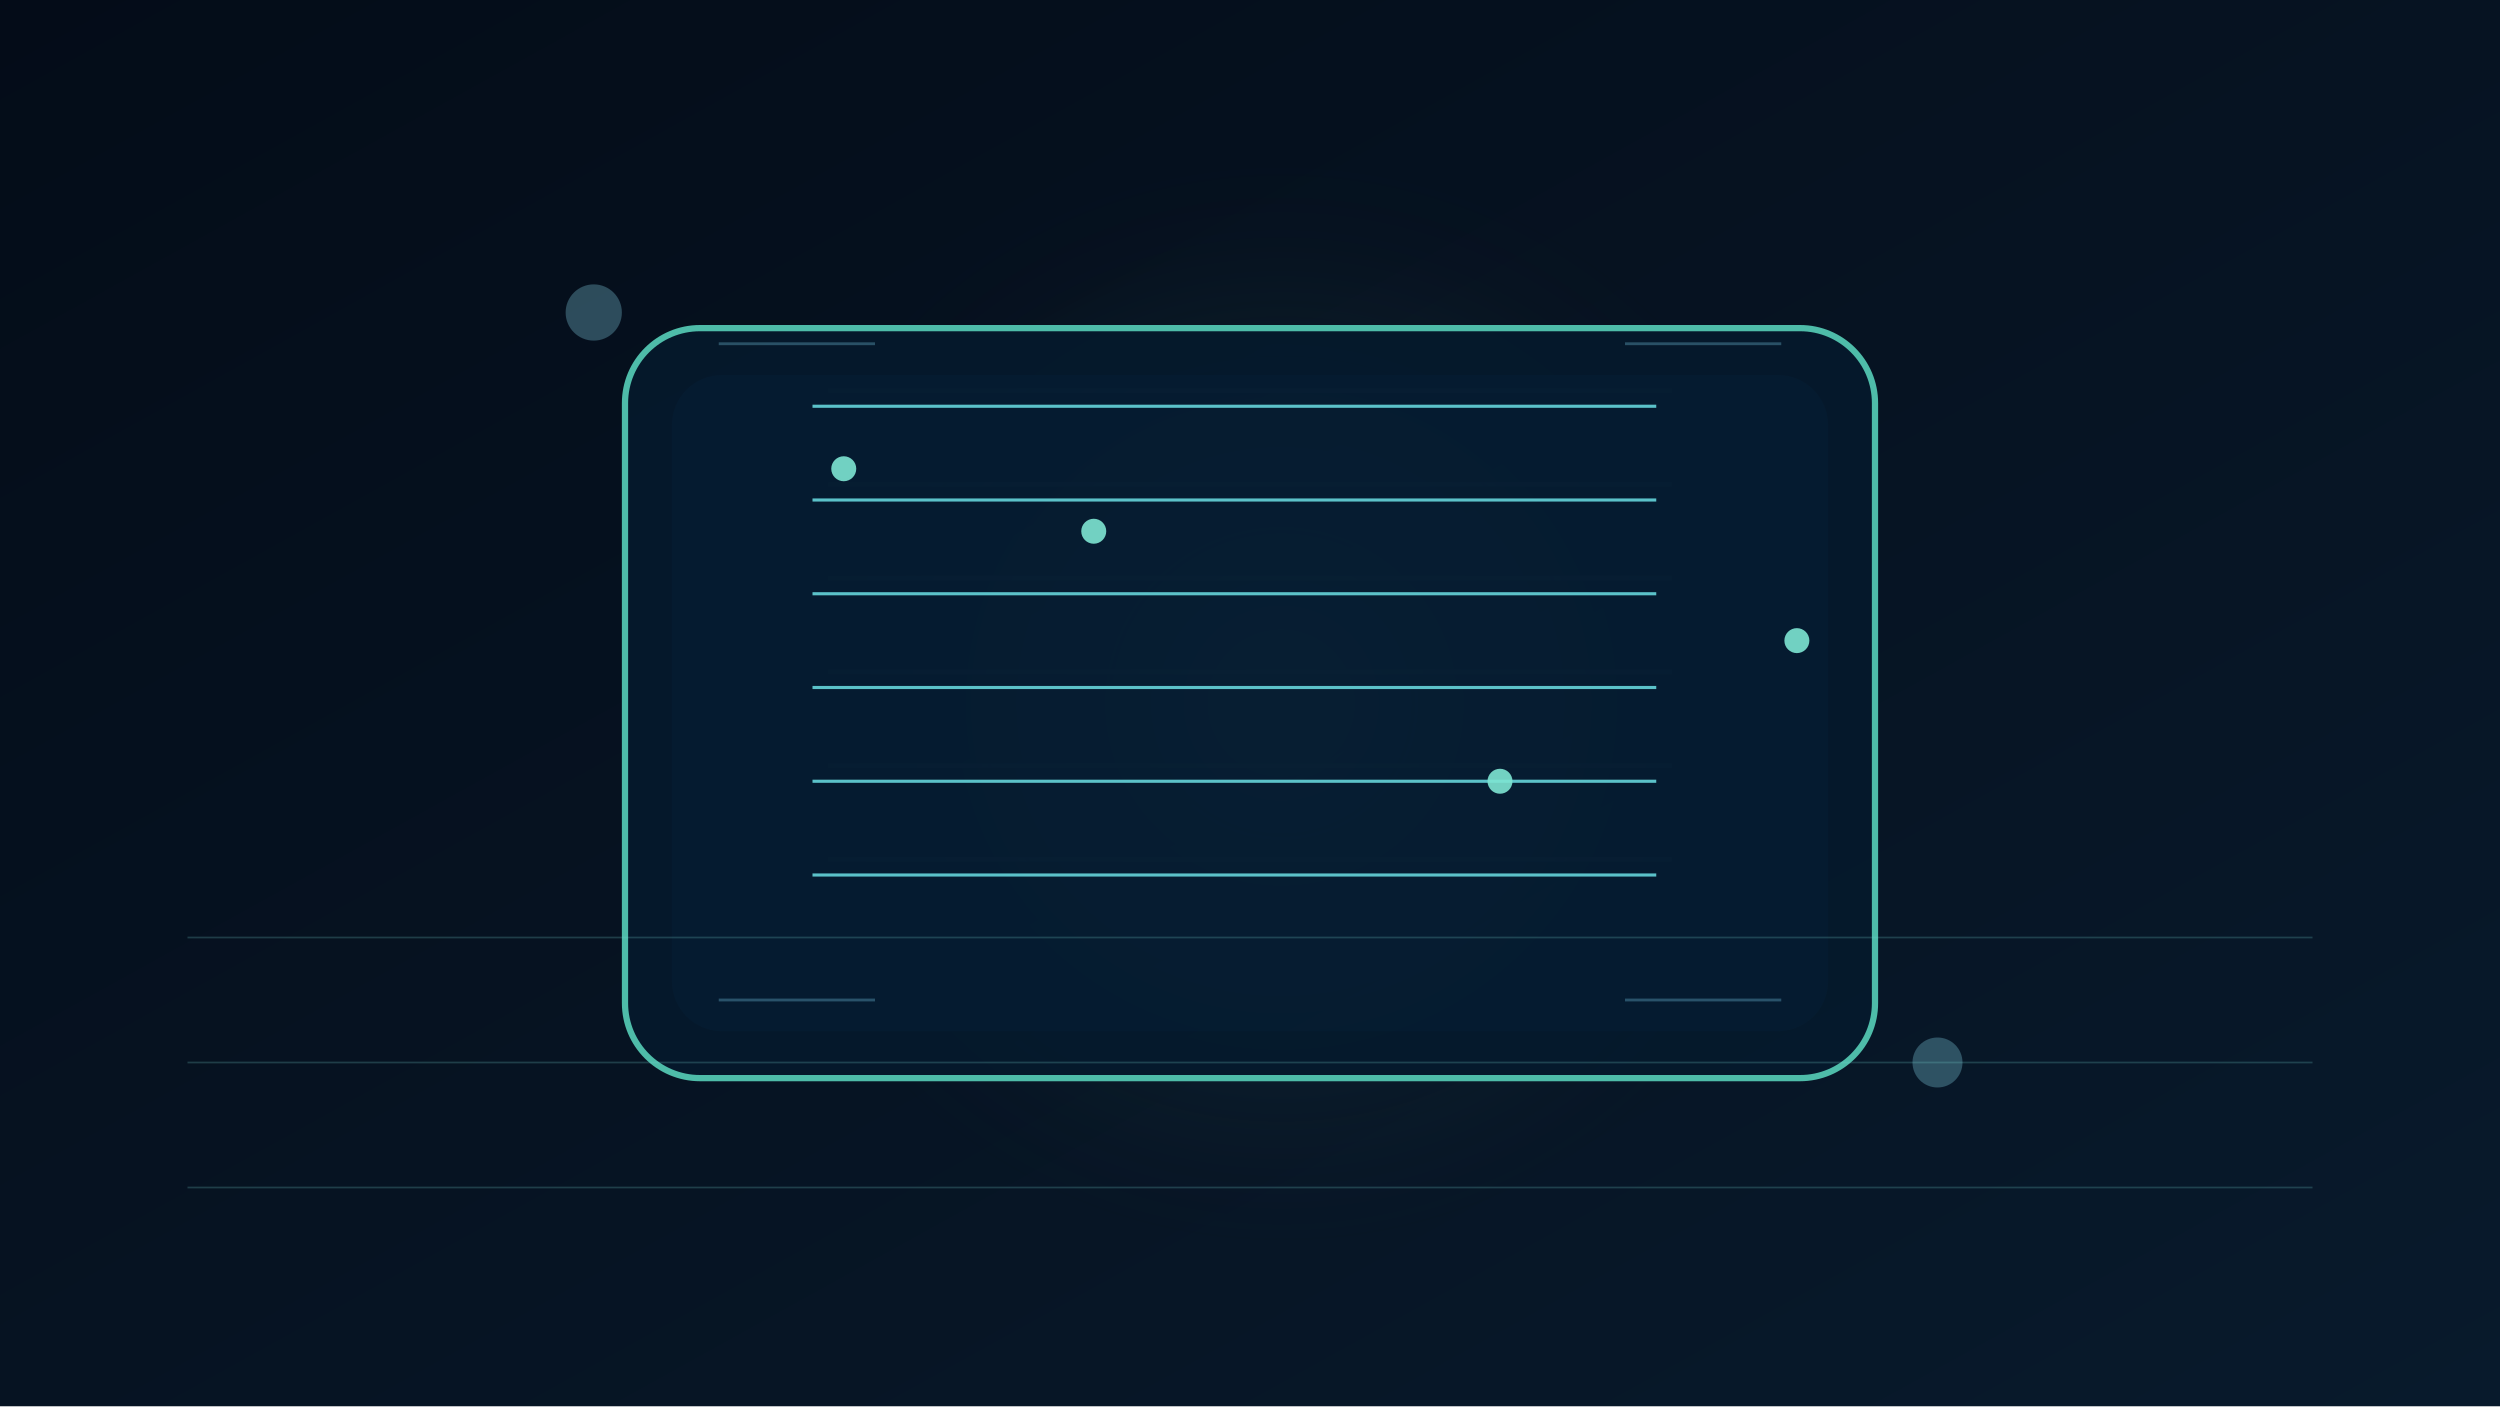
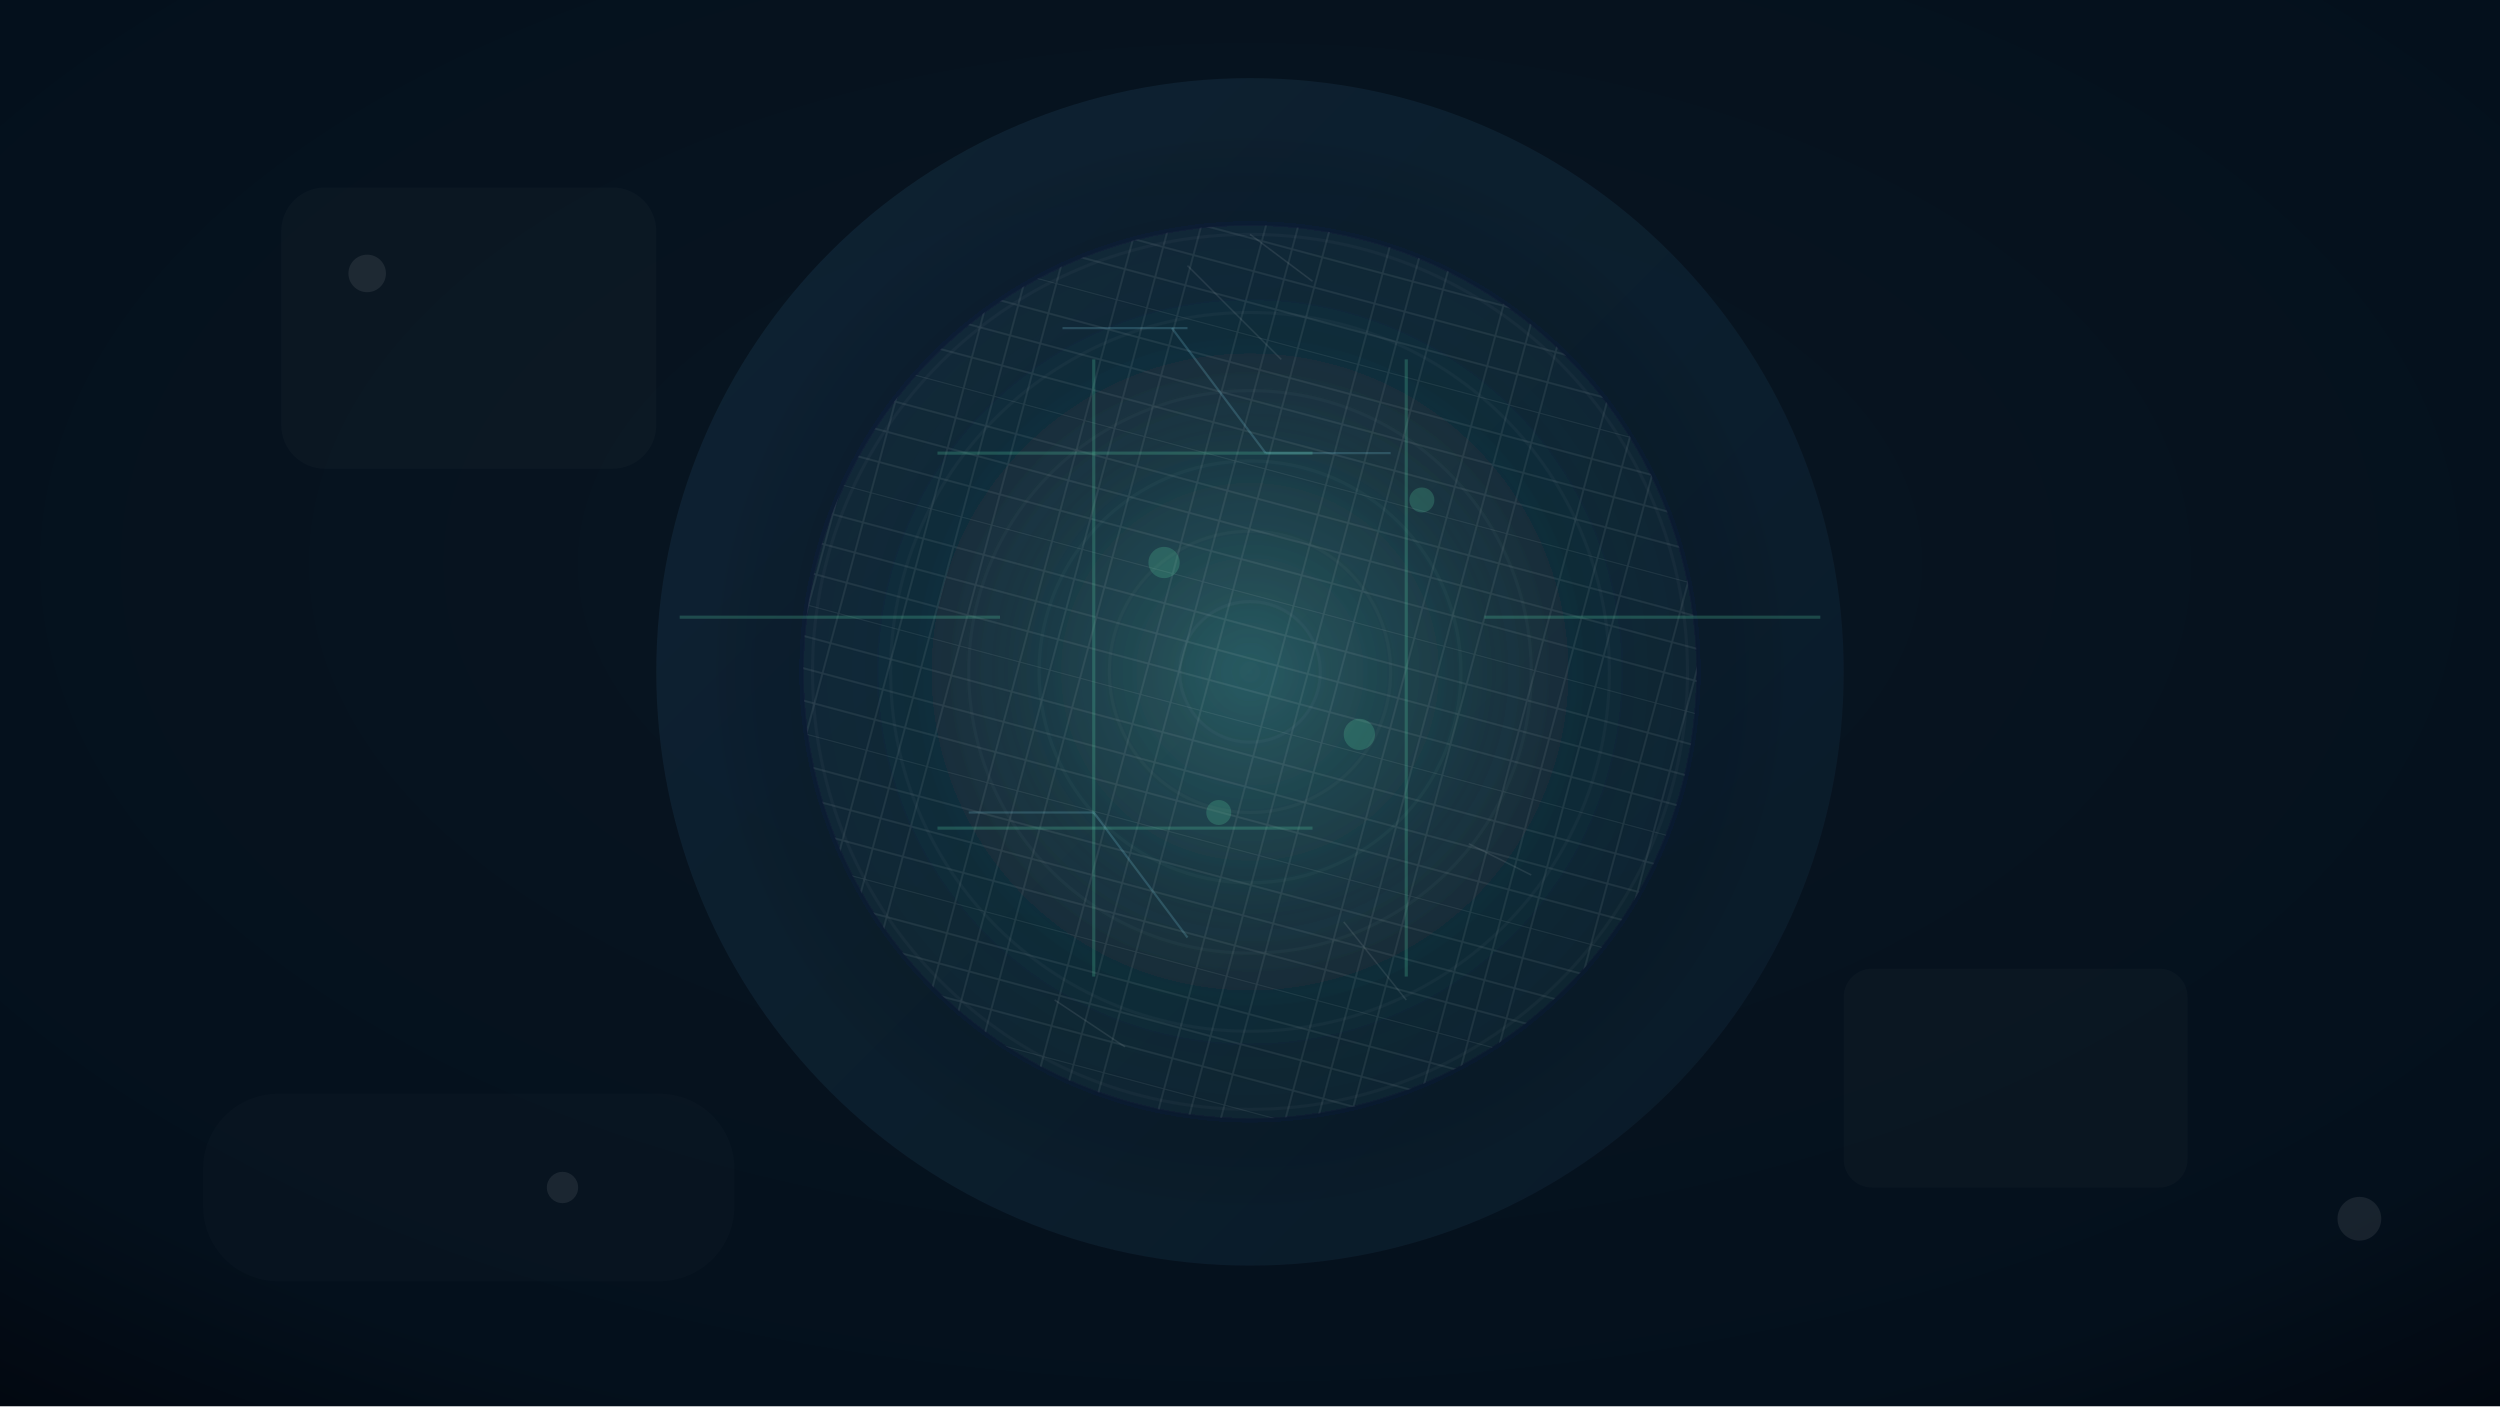
<svg xmlns="http://www.w3.org/2000/svg" viewBox="0 0 1600 900" preserveAspectRatio="xMidYMid slice">
  <defs>
-     <linearGradient id="base" x1="0%" y1="0%" x2="100%" y2="100%">
-       <stop offset="0%" stop-color="#040c18" />
-       <stop offset="100%" stop-color="#081a2c" />
+     <radialGradient id="bg" cx="50%" cy="40%" r="80%">
+       <stop offset="0%" stop-color="#091622" />
+       <stop offset="80%" stop-color="#04101c" />
+       <stop offset="100%" stop-color="#02070f" />
+     </radialGradient>
+     <radialGradient id="wafer-glow" cx="50%" cy="50%" r="55%">
+       <stop offset="0%" stop-color="#59d2c7" stop-opacity="0.18" />
+       <stop offset="100%" stop-color="#050e16" stop-opacity="0" />
+     </radialGradient>
+     <linearGradient id="wafer-ring" x1="0%" y1="0%" x2="100%" y2="100%">
+       <stop offset="0%" stop-color="#0f2333" />
+       <stop offset="100%" stop-color="#0a1a29" />
    </linearGradient>
-     <radialGradient id="chip-glow" cx="50%" cy="50%" r="50%">
-       <stop offset="0%" stop-color="#7fe8d5" stop-opacity="0.28" />
-       <stop offset="100%" stop-color="#040c18" stop-opacity="0" />
-     </radialGradient>
-     <linearGradient id="trace" x1="0%" y1="0%" x2="100%" y2="100%">
-       <stop offset="0%" stop-color="#5ed1b9" stop-opacity="0.75" />
-       <stop offset="100%" stop-color="#84c8ff" stop-opacity="0.75" />
-     </linearGradient>
+     <pattern id="wafer-die" width="80" height="80" patternUnits="userSpaceOnUse" patternTransform="rotate(15)">
+       <rect width="80" height="80" fill="rgba(255,255,255,0.02)" />
+       <path d="M0 0 L80 0 M0 20 L80 20 M0 40 L80 40 M0 60 L80 60 M20 0 L20 80 M40 0 L40 80 M60 0 L60 80" stroke="rgba(255,255,255,0.08)" stroke-width="1" />
+     </pattern>
+     <filter id="softGlow" x="-20%" y="-20%" width="140%" height="140%">
+       <feGaussianBlur stdDeviation="16" result="blur" />
+       <feMerge>
+         <feMergeNode in="blur" />
+         <feMergeNode in="SourceGraphic" />
+       </feMerge>
+     </filter>
  </defs>
-   <rect width="1600" height="900" fill="url(#base)" />
-   <circle cx="820" cy="450" r="360" fill="url(#chip-glow)" />
-   <g opacity="0.18" fill="none" stroke="#7cd4c3" stroke-width="3">
-     <path d="M530 250h540" />
-     <path d="M530 310h540" />
-     <path d="M530 370h540" />
-     <path d="M530 430h540" />
-     <path d="M530 490h540" />
-     <path d="M530 550h540" />
+   <rect width="1600" height="900" fill="url(#bg)" />
+   <circle cx="800" cy="430" r="380" fill="url(#wafer-ring)" opacity="0.95" />
+   <circle cx="800" cy="430" r="340" fill="url(#wafer-glow)" filter="url(#softGlow)" />
+   <g opacity="0.22" fill="none" stroke="rgba(255,255,255,0.12)" stroke-width="2">
+     <circle cx="800" cy="430" r="280" />
+     <circle cx="800" cy="430" r="230" />
+     <circle cx="800" cy="430" r="180" />
+     <circle cx="800" cy="430" r="135" />
+     <circle cx="800" cy="430" r="90" />
+     <circle cx="800" cy="430" r="45" />
  </g>
-   <rect x="400" y="210" width="800" height="480" rx="48" fill="rgba(5, 26, 45, 0.88)" stroke="#4ebca9" stroke-width="4" />
-   <rect x="430" y="240" width="740" height="420" rx="32" fill="rgba(6, 30, 52, 0.54)" />
-   <g opacity="0.9">
-     <path d="M520 260h540" stroke="#65d4d9" stroke-width="2" />
-     <path d="M520 320h540" stroke="#65d4d9" stroke-width="2" />
-     <path d="M520 380h540" stroke="#65d4d9" stroke-width="2" />
-     <path d="M520 440h540" stroke="#65d4d9" stroke-width="2" />
-     <path d="M520 500h540" stroke="#65d4d9" stroke-width="2" />
-     <path d="M520 560h540" stroke="#65d4d9" stroke-width="2" />
+   <circle cx="800" cy="430" r="286" fill="url(#wafer-die)" />
+   <g fill="none" stroke="rgba(90,214,167,0.24)" stroke-width="2">
+     <path d="M435 395 L640 395" />
+     <path d="M950 395 L1165 395" />
+     <path d="M600 290 L840 290" />
+     <path d="M600 530 L840 530" />
+     <path d="M700 230 L700 625" />
+     <path d="M900 230 L900 625" />
  </g>
-   <g fill="none" stroke="url(#trace)" stroke-width="2.5" opacity="0.72">
-     <path d="M520 260v420" />
-     <path d="M640 260v420" />
-     <path d="M760 260v420" />
-     <path d="M880 260v420" />
-     <path d="M1000 260v420" />
-     <path d="M1120 260v420" />
+   <g fill="none" stroke="rgba(144,233,255,0.18)" stroke-width="1.4">
+     <path d="M680 210 L760 210" />
+     <path d="M750 210 L810 290" />
+     <path d="M810 290 L890 290" />
+     <path d="M620 520 L700 520" />
+     <path d="M700 520 L760 600" />
  </g>
-   <g fill="#7de4d1" opacity="0.9">
-     <circle cx="540" cy="300" r="8" />
-     <circle cx="700" cy="340" r="8" />
-     <circle cx="960" cy="500" r="8" />
-     <circle cx="1150" cy="410" r="8" />
+   <g fill="none" stroke="rgba(255,255,255,0.09)" stroke-width="1">
+     <path d="M800 150 L840 180" />
+     <path d="M760 170 L820 230" />
+     <path d="M860 590 L900 640" />
+     <path d="M940 540 L980 560" />
+     <path d="M675 640 L720 670" />
  </g>
-   <g fill="none" stroke="#86e3ff" stroke-width="1.8" opacity="0.28">
-     <path d="M460 220h100" />
-     <path d="M460 640h100" />
-     <path d="M1040 220h100" />
-     <path d="M1040 640h100" />
+   <g fill="rgba(94,214,166,0.22)">
+     <circle cx="745" cy="360" r="10" />
+     <circle cx="870" cy="470" r="10" />
+     <circle cx="780" cy="520" r="8" />
+     <circle cx="910" cy="320" r="8" />
  </g>
-   <g fill="#92e9ff" opacity="0.28">
-     <circle cx="380" cy="200" r="18" />
-     <circle cx="1240" cy="680" r="16" />
-   </g>
-   <g fill="none" stroke="#78d8d2" stroke-width="1.1" opacity="0.22">
-     <path d="M120 760h1360" />
-     <path d="M120 680h1360" />
-     <path d="M120 600h1360" />
+   <rect x="180" y="120" width="240" height="180" rx="28" fill="rgba(255,255,255,0.02)" />
+   <rect x="1180" y="620" width="220" height="140" rx="18" fill="rgba(255,255,255,0.02)" />
+   <rect x="130" y="700" width="340" height="120" rx="48" fill="rgba(255,255,255,0.015)" />
+   <g fill="rgba(255,255,255,0.08)">
+     <circle cx="235" cy="175" r="12" />
+     <circle cx="1510" cy="780" r="14" />
+     <circle cx="360" cy="760" r="10" />
  </g>
</svg>
